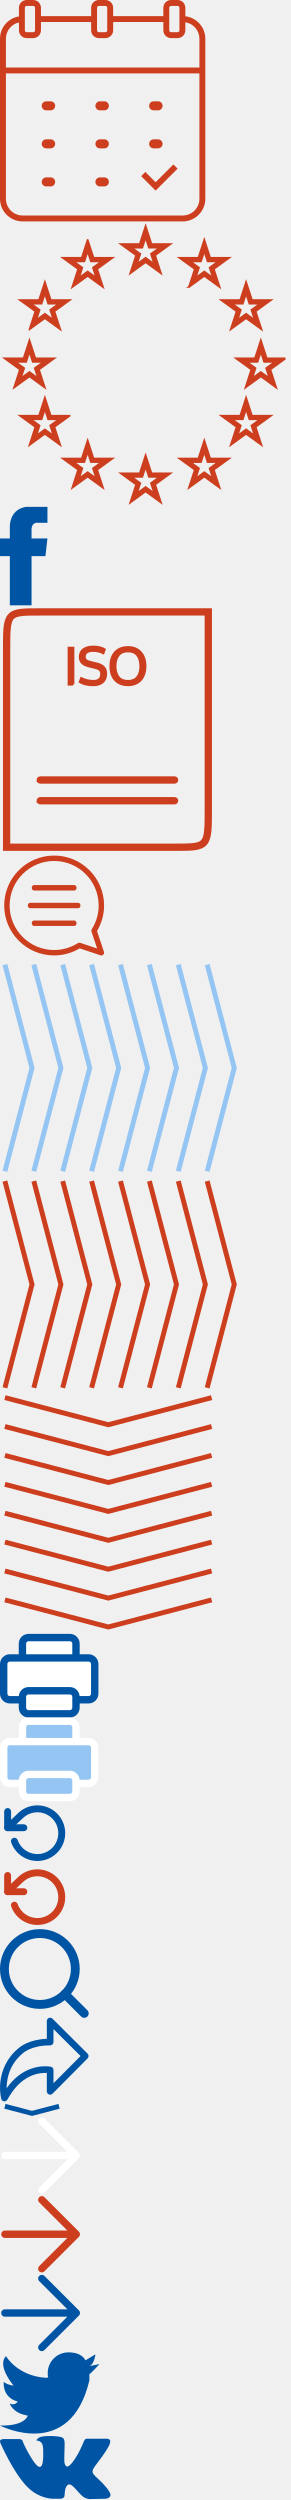
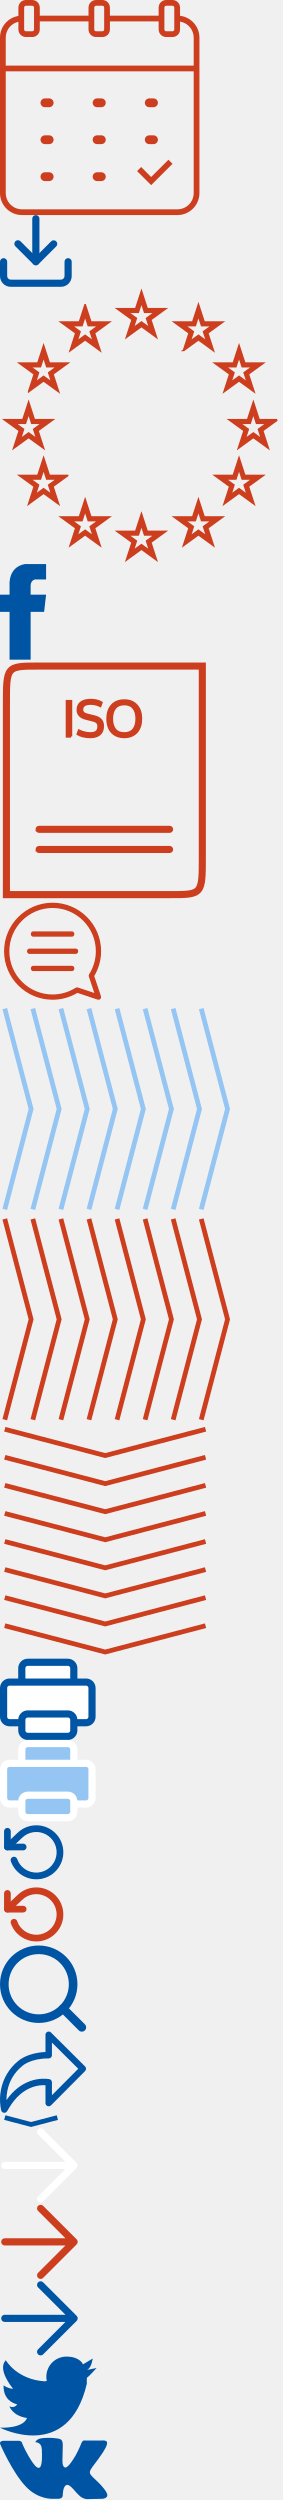
- <svg xmlns="http://www.w3.org/2000/svg" width="59" height="508" viewBox="0 0 59 508">
+ <svg xmlns="http://www.w3.org/2000/svg" width="59" height="523" viewBox="0 0 59 523">
  <svg width="42" height="45" viewBox="0 0 42 45" fill="none" id="calendar" y="0">
    <path d="M31.621 37.031L29.53 34.94l-.85.85 2.941 2.94 4.466-4.466-.85-.85-3.616 3.617zM10.291 20.587h-.896a.918.918 0 1 0 0 1.836h.896a.918.918 0 1 0 0-1.836zM10.291 28.313h-.896a.918.918 0 1 0 0 1.836h.896a.918.918 0 1 0 0-1.836zM10.291 36.044h-.896a.918.918 0 1 0 0 1.836h.896a.918.918 0 1 0 0-1.836zM21.203 20.587h-.896a.918.918 0 1 0 0 1.836h.896a.918.918 0 1 0 0-1.836zM21.203 28.313h-.896a.918.918 0 1 0 0 1.836h.896a.918.918 0 1 0 0-1.836zM21.203 36.044h-.896a.918.918 0 1 0 0 1.836h.896a.918.918 0 1 0 0-1.836zM31.22 22.423h.896a.918.918 0 1 0 0-1.836h-.897a.918.918 0 1 0 0 1.836zM31.22 30.149h.896a.918.918 0 1 0 0-1.836h-.897a.918.918 0 1 0 0 1.836z" fill="#CC3E1E" />
    <path d="M37.662 3.306V1.583C37.662.71 36.952 0 36.079 0h-1.308c-.873 0-1.583.71-1.583 1.583v1.689H22.992v-1.69C22.992.71 22.282 0 21.409 0H20.1c-.872 0-1.582.71-1.582 1.583v1.689H8.322v-1.69C8.322.71 7.612 0 6.739 0H5.431c-.873 0-1.583.71-1.583 1.583v1.754A4.578 4.578 0 0 0 0 7.87v32.523c0 2.536 2.063 4.599 4.6 4.599h32.522c2.536 0 4.599-2.064 4.599-4.6V7.872a4.603 4.603 0 0 0-4.06-4.565zM34.39 1.583c0-.21.17-.381.38-.381h1.31c.21 0 .38.17.38.38v4.581c0 .21-.17.381-.38.381h-1.31c-.21 0-.38-.17-.38-.38V1.582zm-14.67 0c0-.21.17-.381.38-.381h1.31c.21 0 .38.17.38.38v4.581c0 .21-.17.381-.38.381H20.1c-.21 0-.38-.17-.38-.38V1.582zm-14.67 0c0-.21.171-.381.381-.381H6.74c.21 0 .38.17.38.38v4.581c0 .21-.17.381-.38.381H5.43c-.21 0-.38-.17-.38-.38V1.582zM3.85 4.56v1.604c0 .872.71 1.582 1.582 1.582H6.74c.872 0 1.582-.71 1.582-1.582v-1.69H18.52v1.69c0 .872.71 1.582 1.582 1.582h1.31c.872 0 1.582-.71 1.582-1.582v-1.69H33.19v1.69c0 .872.71 1.582 1.582 1.582h1.309c.872 0 1.582-.71 1.582-1.582V4.52a3.4 3.4 0 0 1 2.858 3.35v5.847H1.201V7.871a3.38 3.38 0 0 1 2.648-3.31zm33.273 39.231H4.6a3.402 3.402 0 0 1-3.398-3.397V14.92H40.52v25.473a3.402 3.402 0 0 1-3.398 3.397z" fill="#CC3E1E" />
  </svg>
-   <svg width="59" height="58" viewBox="0 0 59 58" fill="none" id="europe" y="45">
+   <svg width="15" height="15" viewBox="0 0 15 15" fill="none" id="download" y="45">
+     <path fill-rule="evenodd" clip-rule="evenodd" d="M.75 9a.75.75 0 0 1 .75.75v3a.75.75 0 0 0 .75.75h10.5a.75.75 0 0 0 .75-.75v-3a.75.75 0 0 1 1.5 0v3A2.25 2.25 0 0 1 12.75 15H2.25A2.25 2.25 0 0 1 0 12.75v-3A.75.75 0 0 1 .75 9z" fill="#0054A4" />
+     <path fill-rule="evenodd" clip-rule="evenodd" d="M3.22 5.47a.75.75 0 0 1 1.06 0L7.5 8.69l3.22-3.22a.75.75 0 0 1 1.06 1.06l-3.75 3.75a.75.75 0 0 1-1.06 0L3.22 6.53a.75.75 0 0 1 0-1.06z" fill="#0054A4" />
+     <path fill-rule="evenodd" clip-rule="evenodd" d="M7.5 0a.75.75 0 0 1 .75.75v9a.75.75 0 0 1-1.5 0v-9A.75.75 0 0 1 7.5 0z" fill="#0054A4" />
+   </svg>
+   <svg width="59" height="58" viewBox="0 0 59 58" fill="none" id="europe" y="60">
    <path d="M29.59 1l-1.177 3.622h-3.808l3.08 2.239-1.176 3.622 3.08-2.239 3.082 2.239-1.177-3.622 3.08-2.24h-3.807L29.59 1zm1.11 5.603l.687 2.112L29.59 7.41l-1.797 1.305.686-2.112-1.797-1.306h2.221l.687-2.113.686 2.113h2.222L30.7 6.603zM38.431 13.275l3.081-2.239 3.081 2.239-1.176-3.622 3.08-2.239H42.69l-1.177-3.622-1.176 3.622h-3.809l3.081 2.239-1.177 3.622zm.174-5.186h2.22l.687-2.113.687 2.113h2.221l-1.797 1.306.687 2.113-1.798-1.306-1.797 1.306.687-2.113-1.797-1.306zM48.103 18.241l-1.177 3.622 3.081-2.238 3.081 2.238-1.177-3.622 3.081-2.238h-3.808l-1.177-3.622-1.177 3.622h-3.808l3.081 2.238zm1.218-1.563l.686-2.113.687 2.113h2.221l-1.797 1.306.686 2.112-1.797-1.305-1.797 1.305.687-2.112-1.798-1.306h2.222zM57.987 27.838h-3.809l-1.177-3.623-1.176 3.623h-3.809l3.081 2.238-1.177 3.622 3.081-2.239 3.082 2.24-1.177-3.623 3.08-2.238zM53 30.625l-1.797 1.306.687-2.113-1.797-1.305h2.22l.687-2.113.687 2.113h2.221l-1.797 1.305.686 2.113-1.797-1.306zM51.184 39.501l-1.177-3.622-1.177 3.622h-3.808l3.081 2.239-1.177 3.622 3.081-2.238 3.081 2.238-1.177-3.622 3.082-2.239h-3.809zm.62 4.094l-1.797-1.306-1.797 1.306.687-2.113-1.797-1.306h2.22l.687-2.112.687 2.112h2.221l-1.797 1.306.686 2.113zM42.69 48.196l-1.178-3.622-1.176 3.622h-3.809l3.081 2.239-1.177 3.622 3.081-2.239 3.081 2.239-1.176-3.622 3.08-2.239H42.69zm.62 4.093l-1.798-1.305-1.797 1.305.687-2.112-1.797-1.306h2.22l.687-2.113.687 2.113h2.221l-1.797 1.306.687 2.112zM30.767 51.204l-1.177-3.622-1.177 3.622h-3.808l3.08 2.239-1.176 3.622 3.08-2.238 3.082 2.238-1.177-3.622 3.08-2.239h-3.807zm.62 4.094l-1.797-1.306-1.797 1.306.686-2.113-1.797-1.306h2.221l.687-2.112.686 2.112h2.222L30.7 53.185l.687 2.113zM18.987 48.196l-1.176-3.622-1.177 3.622h-3.809l3.081 2.239-1.177 3.622 3.082-2.239 3.08 2.239-1.176-3.622 3.08-2.239h-3.808zm.62 4.093l-1.796-1.305-1.798 1.305.687-2.112-1.797-1.306h2.221l.687-2.113.686 2.113h2.221l-1.797 1.306.687 2.112zM14.106 39.501h-3.808L9.12 35.88l-1.177 3.622H4.136l3.08 2.239-1.176 3.622 3.08-2.238 3.082 2.238-1.177-3.622 3.081-2.239zM9.121 42.29l-1.797 1.306.686-2.113-1.797-1.306h2.221l.687-2.112.686 2.112h2.222l-1.797 1.306.686 2.113-1.797-1.306zM5.985 31.46l3.081 2.238-1.176-3.622 3.08-2.238H7.163l-1.177-3.623-1.177 3.623H1l3.081 2.238-1.177 3.622 3.081-2.239zm-2.907-2.947h2.22l.687-2.113.687 2.113h2.221l-1.797 1.305.686 2.113-1.797-1.306-1.797 1.306.687-2.113-1.797-1.305zM6.04 21.863l3.08-2.238 3.082 2.238-1.177-3.622 3.08-2.238h-3.807L9.12 12.38l-1.177 3.622H4.136l3.08 2.238-1.176 3.622zm.173-5.185h2.221l.687-2.113.686 2.113h2.222l-1.797 1.306.686 2.112-1.797-1.305-1.797 1.305.686-2.112-1.797-1.306zM17.81 3.792l-1.176 3.622h-3.809l3.081 2.239-1.177 3.622 3.082-2.239 3.08 2.239-1.176-3.622 3.08-2.239h-3.808l-1.176-3.622zm1.111 5.603l.687 2.113-1.797-1.306-1.798 1.306.687-2.113-1.797-1.306h2.221l.687-2.113.686 2.113h2.221l-1.797 1.306z" fill="#CC3E1E" stroke="#CC3E1E" stroke-width=".4" />
  </svg>
-   <svg width="10" height="20" viewBox="0 0 10 20" fill="none" id="fb" y="103">
+   <svg width="10" height="20" viewBox="0 0 10 20" fill="none" id="fb" y="118">
    <path d="M6.41 4.41v2h3.231L9.231 10H6.41v10H2V10H0V6.41h2v-2S1.641.615 5.23 0h4.411v3.23h-2c0-.05-1.128-.102-1.23 1.18z" fill="#0054A4" />
  </svg>
-   <svg width="44" height="50" viewBox="0 0 44 50" fill="none" id="iso" y="123">
+   <svg width="44" height="50" viewBox="0 0 44 50" fill="none" id="iso" y="138">
    <path fill-rule="evenodd" clip-rule="evenodd" d="M8.145 1h34.523v40.208c0 1.975 0 3.483-.108 4.62-.108 1.134-.328 1.973-.828 2.555-.509.594-1.252.86-2.243.989-.982.127-2.281.127-3.966.127H1V9.291c0-1.976 0-3.483.108-4.62.108-1.134.329-1.973.828-2.556.509-.593 1.252-.86 2.243-.988C5.162 1 6.46 1 8.145 1zM1.788 4.736c-.105 1.1-.105 2.575-.105 4.575v39.505h33.813c1.717 0 2.972 0 3.905-.122.93-.12 1.468-.353 1.813-.755.354-.414.56-1.069.666-2.176.105-1.101.105-2.576.105-4.576V1.683H8.172c-1.717 0-2.971 0-3.905.122-.93.12-1.467.353-1.812.755-.355.414-.561 1.069-.667 2.176z" fill="#CC3E1E" stroke="#CC3E1E" stroke-width=".8" stroke-miterlimit="10" stroke-linecap="round" />
    <path fill-rule="evenodd" clip-rule="evenodd" d="M7.83 35.497c0-.19.154-.342.342-.342h27.324a.342.342 0 0 1 0 .683H8.172a.342.342 0 0 1-.341-.341zM7.83 39.709c0-.19.154-.342.342-.342h27.324a.342.342 0 0 1 0 .683H8.172a.342.342 0 0 1-.341-.341z" fill="#CC3E1E" stroke="#CC3E1E" stroke-width=".8" stroke-miterlimit="10" stroke-linecap="round" />
    <path d="M14.86 16.07h-.866V8.672h.866v7.4zM16.516 14.85c.77.38 1.596.57 2.476.57 1.084 0 1.626-.493 1.626-1.48 0-.32-.086-.58-.26-.776-.17-.2-.482-.357-.935-.47l-1.471-.37c-1.124-.284-1.686-.884-1.686-1.802 0-.703.242-1.225.725-1.566.484-.343 1.153-.515 2.006-.515.447 0 .866.049 1.256.145.39.097.717.227.98.39l-.25.706a3.927 3.927 0 0 0-.89-.33 4.359 4.359 0 0 0-1.116-.145c-1.207 0-1.81.418-1.81 1.255 0 .284.091.512.274.686.187.17.466.3.836.39l1.406.34c.6.144 1.055.374 1.366.69.31.314.465.761.465 1.341 0 .754-.232 1.323-.695 1.707-.46.38-1.088.57-1.882.57-.593 0-1.122-.06-1.585-.18-.46-.124-.826-.269-1.096-.436l.26-.72zM23.41 12.373c0 .951.218 1.698.655 2.242.437.54 1.083.81 1.937.81.854 0 1.495-.27 1.926-.81.433-.54.65-1.288.65-2.242 0-.973-.218-1.729-.655-2.266-.434-.537-1.072-.805-1.916-.805-.844 0-1.488.268-1.931.805-.444.537-.666 1.293-.666 2.267zm6.094 0c0 .564-.079 1.08-.235 1.546a3.45 3.45 0 0 1-.67 1.206c-.291.334-.658.594-1.102.78a3.88 3.88 0 0 1-1.495.276c-.747 0-1.388-.159-1.921-.476a3.023 3.023 0 0 1-1.196-1.33c-.264-.57-.396-1.24-.396-2.007 0-1.184.309-2.117.926-2.801.617-.684 1.481-1.026 2.592-1.026 1.094 0 1.95.345 2.566 1.036.62.687.93 1.62.93 2.796z" fill="#CC3E1E" />
    <path d="M14.86 16.07h-.866V8.672h.866v7.4zM16.516 14.85c.77.38 1.596.57 2.476.57 1.084 0 1.626-.493 1.626-1.48 0-.32-.086-.58-.26-.776-.17-.2-.482-.357-.935-.47l-1.471-.37c-1.124-.284-1.686-.884-1.686-1.802 0-.703.242-1.225.725-1.566.484-.343 1.153-.515 2.006-.515.447 0 .866.049 1.256.145.39.097.717.227.98.39l-.25.706a3.927 3.927 0 0 0-.89-.33 4.359 4.359 0 0 0-1.116-.145c-1.207 0-1.81.418-1.81 1.255 0 .284.091.512.274.686.187.17.466.3.836.39l1.406.34c.6.144 1.055.374 1.366.69.31.314.465.761.465 1.341 0 .754-.232 1.323-.695 1.707-.46.38-1.088.57-1.882.57-.593 0-1.122-.06-1.585-.18-.46-.124-.826-.269-1.096-.436l.26-.72zM23.41 12.373c0 .951.218 1.698.655 2.242.437.54 1.083.81 1.937.81.854 0 1.495-.27 1.926-.81.433-.54.65-1.288.65-2.242 0-.973-.218-1.729-.655-2.266-.434-.537-1.072-.805-1.916-.805-.844 0-1.488.268-1.931.805-.444.537-.666 1.293-.666 2.267zm6.094 0c0 .564-.079 1.08-.235 1.546a3.45 3.45 0 0 1-.67 1.206c-.291.334-.658.594-1.102.78a3.88 3.88 0 0 1-1.495.276c-.747 0-1.388-.159-1.921-.476a3.023 3.023 0 0 1-1.196-1.33c-.264-.57-.396-1.24-.396-2.007 0-1.184.309-2.117.926-2.801.617-.684 1.481-1.026 2.592-1.026 1.094 0 1.95.345 2.566 1.036.62.687.93 1.62.93 2.796z" stroke="#CC3E1E" stroke-width=".5" />
  </svg>
-   <svg width="22" height="22" viewBox="0 0 22 22" fill="none" id="mess" y="173">
+   <svg width="22" height="22" viewBox="0 0 22 22" fill="none" id="mess" y="188">
    <path d="M20.887 20.883a.399.399 0 0 1-.41.097l-4.304-1.436a9.96 9.96 0 0 1-5.171 1.451c-5.513 0-9.998-4.485-9.998-9.997C1.004 5.485 5.49 1 11.002 1 16.515 1 21 5.485 21 10.998a9.959 9.959 0 0 1-1.451 5.17l1.435 4.306a.4.4 0 0 1-.097.409zm-2.156-4.64a.4.4 0 0 1 .041-.34 9.164 9.164 0 0 0 1.428-4.905c0-5.072-4.126-9.198-9.198-9.198s-9.198 4.126-9.198 9.198c0 5.071 4.126 9.197 9.198 9.197 1.733 0 3.43-.493 4.906-1.427a.401.401 0 0 1 .34-.042l3.724 1.242-1.241-3.724z" fill="#CC3E1E" stroke="#CC3E1E" stroke-width=".3" />
    <path d="M15.09 7.8H6.92c-.174 0-.315-.178-.315-.4 0-.22.14-.4.314-.4h8.17c.174 0 .315.18.315.4 0 .222-.141.4-.315.4zM5.805 11c0-.22.141-.4.315-.4h9.769c.173 0 .314.18.314.4 0 .22-.14.4-.314.4H6.12c-.174 0-.315-.18-.315-.4zM6.92 15c-.174 0-.315-.18-.315-.4 0-.221.14-.4.314-.4h8.17c.174 0 .315.179.315.4 0 .22-.141.4-.315.4H6.92z" fill="#CC3E1E" stroke="#CC3E1E" stroke-width=".3" />
  </svg>
-   <svg width="49" height="44" viewBox="0 0 49 44" fill="none" id="multi-str-blue" y="195">
+   <svg width="49" height="44" viewBox="0 0 49 44" fill="none" id="multi-str-blue" y="210">
    <path d="M1 1l5.503 21L1 43M6.871 1l5.503 21-5.503 21M12.743 1l5.503 21-5.503 21M18.614 1l5.503 21-5.503 21M24.485 1l5.503 21-5.503 21M30.356 1l5.503 21-5.503 21M36.228 1l5.503 21-5.503 21M42.1 1l5.502 21L42.1 43" stroke="#95C5F3" />
  </svg>
-   <svg width="49" height="44" viewBox="0 0 49 44" fill="none" id="multi-str-orange" y="239">
+   <svg width="49" height="44" viewBox="0 0 49 44" fill="none" id="multi-str-orange" y="254">
    <path d="M1 1l5.503 21L1 43M6.871 1l5.503 21-5.503 21M12.743 1l5.503 21-5.503 21M18.614 1l5.503 21-5.503 21M24.485 1l5.503 21-5.503 21M30.356 1l5.503 21-5.503 21M36.228 1l5.503 21-5.503 21M42.1 1l5.502 21L42.1 43" stroke="#CC3E1E" />
  </svg>
-   <svg width="44" height="49" viewBox="0 0 44 49" fill="none" id="multi-str-orange-down" y="283">
+   <svg width="44" height="49" viewBox="0 0 44 49" fill="none" id="multi-str-orange-down" y="298">
    <path d="M43 1L22 6.503 1 1M43 6.871l-21 5.503L1 6.871M43 12.743l-21 5.503-21-5.503M43 18.614l-21 5.503-21-5.503M43 24.485l-21 5.503-21-5.503M43 30.357L22 35.86 1 30.357M43 36.228l-21 5.503-21-5.503M43 42.1l-21 5.502L1 42.1" stroke="#CC3E1E" />
  </svg>
-   <svg width="20" height="17" viewBox="0 0 20 17" fill="none" id="print" y="332">
+   <svg width="20" height="17" viewBox="0 0 20 17" fill="none" id="print" y="347">
    <rect x="4.56" y=".75" width="10.881" height="4.69" rx="1.25" fill="#fff" stroke="#0054A4" stroke-width="1.5" />
    <rect x=".75" y="4.893" width="18.5" height="8.5" rx="1.25" fill="#fff" stroke="#0054A4" stroke-width="1.5" />
    <rect x="4.56" y="11.56" width="10.881" height="4.69" rx="1.25" fill="#fff" stroke="#0054A4" stroke-width="1.5" />
  </svg>
-   <svg width="20" height="17" viewBox="0 0 20 17" fill="none" id="print-white" y="349">
+   <svg width="20" height="17" viewBox="0 0 20 17" fill="none" id="print-white" y="364">
    <rect x="4.56" y=".75" width="10.881" height="4.69" rx="1.25" fill="#95C5F3" stroke="#fff" stroke-width="1.5" />
    <rect x=".75" y="4.893" width="18.5" height="8.5" rx="1.25" fill="#95C5F3" stroke="#fff" stroke-width="1.5" />
    <rect x="4.56" y="11.56" width="10.881" height="4.69" rx="1.25" fill="#95C5F3" stroke="#fff" stroke-width="1.5" />
  </svg>
-   <svg width="14" height="13" viewBox="0 0 14 13" fill="none" id="reset" y="366">
+   <svg width="14" height="13" viewBox="0 0 14 13" fill="none" id="reset" y="381">
    <path fill-rule="evenodd" clip-rule="evenodd" d="M1.55 1.545a.55.55 0 0 1 .55.55v2.75h2.75a.55.55 0 1 1 0 1.1h-3.3a.55.55 0 0 1-.55-.55v-3.3a.55.55 0 0 1 .55-.55z" fill="#0054A4" stroke="#0054A4" stroke-width=".3" stroke-linecap="round" stroke-linejoin="round" />
    <path fill-rule="evenodd" clip-rule="evenodd" d="M6.833 1.054a5.5 5.5 0 1 1-4.421 7.274.55.55 0 1 1 1.037-.366 4.4 4.4 0 1 0 1.03-4.564L1.927 5.796a.55.55 0 0 1-.754-.802L3.72 2.602a5.5 5.5 0 0 1 3.114-1.548z" fill="#0054A4" stroke="#0054A4" stroke-width=".3" stroke-linecap="round" stroke-linejoin="round" />
  </svg>
-   <svg width="14" height="13" viewBox="0 0 14 13" fill="none" id="reset-color" y="379">
+   <svg width="14" height="13" viewBox="0 0 14 13" fill="none" id="reset-color" y="394">
    <path fill-rule="evenodd" clip-rule="evenodd" d="M1.55 1.545a.55.55 0 0 1 .55.55v2.75h2.75a.55.55 0 1 1 0 1.1h-3.3a.55.55 0 0 1-.55-.55v-3.3a.55.55 0 0 1 .55-.55z" fill="#CC3E1E" stroke="#CC3E1E" stroke-width=".3" stroke-linecap="round" stroke-linejoin="round" />
    <path fill-rule="evenodd" clip-rule="evenodd" d="M6.833 1.054a5.5 5.5 0 1 1-4.421 7.274.55.55 0 1 1 1.037-.366 4.4 4.4 0 1 0 1.03-4.564L1.927 5.796a.55.55 0 0 1-.754-.802L3.72 2.602a5.5 5.5 0 0 1 3.114-1.548z" fill="#CC3E1E" stroke="#CC3E1E" stroke-width=".3" stroke-linecap="round" stroke-linejoin="round" />
  </svg>
-   <svg width="18" height="18" viewBox="0 0 18 18" fill="none" id="search" y="392">
+   <svg width="18" height="18" viewBox="0 0 18 18" fill="none" id="search" y="407">
    <path fill-rule="evenodd" clip-rule="evenodd" d="M8.1 1.8a6.3 6.3 0 1 0 0 12.6 6.3 6.3 0 0 0 0-12.6zM0 8.1a8.1 8.1 0 1 1 16.2 0A8.1 8.1 0 0 1 0 8.1z" fill="#0054A4" />
    <path fill-rule="evenodd" clip-rule="evenodd" d="M12.549 12.549a.9.9 0 0 1 1.272 0l3.915 3.915a.9.9 0 1 1-1.272 1.272l-3.915-3.915a.9.9 0 0 1 0-1.272z" fill="#0054A4" />
  </svg>
-   <svg width="18" height="17" viewBox="0 0 18 17" fill="none" id="share" y="410">
+   <svg width="18" height="17" viewBox="0 0 18 17" fill="none" id="share" y="425">
    <path d="M10.665.197a.675.675 0 0 0-1.151.479v3.606c-3.648.145-5.474 1.659-5.753 1.91a10.248 10.248 0 0 0-3.553 5.956c-.228 1.13-.269 2.29-.12 3.432v.004l.004.03.144.826a.676.676 0 0 0 1.244.232l.43-.718c1.321-2.198 2.967-3.655 4.894-4.33a7.087 7.087 0 0 1 2.71-.398v3.735a.676.676 0 0 0 1.154.476l7.136-7.178a.676.676 0 0 0-.003-.956L10.665.197zm.2 13.126v-2.706a.676.676 0 0 0-.569-.667c-.577-.093-2.118-.24-3.939.398-1.942.68-3.623 2.021-5.007 3.99a9.634 9.634 0 0 1 .183-1.927c.41-2.077 1.453-3.822 3.098-5.185a.62.62 0 0 0 .042-.037c.047-.044 1.762-1.594 5.51-1.566h.005a.676.676 0 0 0 .676-.676V2.302l5.506 5.483-5.506 5.538z" fill="#0054A4" />
  </svg>
-   <svg width="13" height="3" viewBox="0 0 13 3" fill="none" id="small-str" y="427">
+   <svg width="13" height="3" viewBox="0 0 13 3" fill="none" id="small-str" y="442">
    <path d="M12 1L6.5 2.441 1 1" stroke="#0054A4" />
  </svg>
-   <svg width="17" height="16" viewBox="0 0 17 16" fill="none" id="str-big-link-inside" y="430">
+   <svg width="17" height="16" viewBox="0 0 17 16" fill="none" id="str-big-link-inside" y="445">
    <path d="M1 8h14.5m0 0l-7-7m7 7l-7 7" stroke="#fff" stroke-width="1.5" stroke-linecap="round" />
  </svg>
-   <svg width="17" height="16" viewBox="0 0 17 16" fill="none" id="str-link" y="446">
+   <svg width="17" height="16" viewBox="0 0 17 16" fill="none" id="str-link" y="461">
    <path d="M1 8h14.5m0 0l-7-7m7 7l-7 7" stroke="#CC3E1E" stroke-width="1.5" stroke-linecap="round" />
  </svg>
-   <svg width="17" height="16" viewBox="0 0 17 16" fill="none" id="str-news" y="462">
+   <svg width="17" height="16" viewBox="0 0 17 16" fill="none" id="str-news" y="477">
    <path d="M1 8h14.5m0 0l-7-7m7 7l-7 7" stroke="#0054A4" stroke-width="1.5" stroke-linecap="round" />
  </svg>
-   <svg width="21" height="17" viewBox="0 0 21 17" fill="none" id="tw" y="478">
+   <svg width="21" height="17" viewBox="0 0 21 17" fill="none" id="tw" y="493">
    <path d="M18.174 2.792l2.03-.406s-1.675 1.878-2.03 2.03c-.051.914 0 1.219 0 1.219C14.316 22.235 0 14.874 0 14.874c5.229.101 5.635-2.03 5.635-2.03-3.046-.458-3.655-2.437-3.655-2.437C3.046 10.914 3.604 10 3.604 10 .355 9.138.761 5.99.761 5.99c.559.507 1.473.71 1.98.76-.304-.405-3.35-4.111-1.523-5.99 0 0 2.285 4.062 8.173 4.417l.406-.102c-.101-.304-.101-.558-.101-.863A4.203 4.203 0 0 1 13.909 0c2.843 0 3.452 1.624 3.452 1.624l2.03-1.218c0-.05-.202 1.98-1.217 2.386z" fill="#0054A4" />
  </svg>
-   <svg width="23" height="13" viewBox="0 0 23 13" fill="none" id="vk" y="495">
+   <svg width="23" height="13" viewBox="0 0 23 13" fill="none" id="vk" y="510">
    <path d="M10.982 12.747h1.354s.431-.062.616-.247c.185-.184.185-.615.185-.615s0-1.786.8-2.032c.8-.247 1.91 1.724 3.018 2.524.862.554 1.478.431 1.478.431l3.017-.061s1.54-.123.8-1.355c-.061-.123-.43-.924-2.216-2.586-1.848-1.724-1.601-1.478.615-4.495 1.355-1.848 1.91-2.956 1.724-3.449-.184-.431-1.17-.308-1.17-.308h-3.386s-.247-.061-.431.062c-.185.123-.308.37-.308.37s-.554 1.416-1.232 2.647c-1.478 2.525-2.094 2.71-2.34 2.525-.554-.308-.43-1.416-.43-2.217 0-2.463.369-3.51-.74-3.756-.37-.062-.616-.123-1.6-.185-1.232 0-2.218 0-2.772.308-.37.185-.677.616-.492.616.246 0 .738.123.985.492.37.493.308 1.54.308 1.54s.184 2.894-.493 3.263c-.431.247-1.047-.246-2.402-2.586C5.193 2.463 4.64 1.17 4.64 1.17s0-.246-.185-.37C4.208.617 3.962.617 3.962.617H.759s-.492 0-.677.246c-.185.185 0 .554 0 .554s2.525 5.85 5.357 8.806c2.587 2.71 5.543 2.525 5.543 2.525z" fill="#0054A4" />
  </svg>
</svg>
